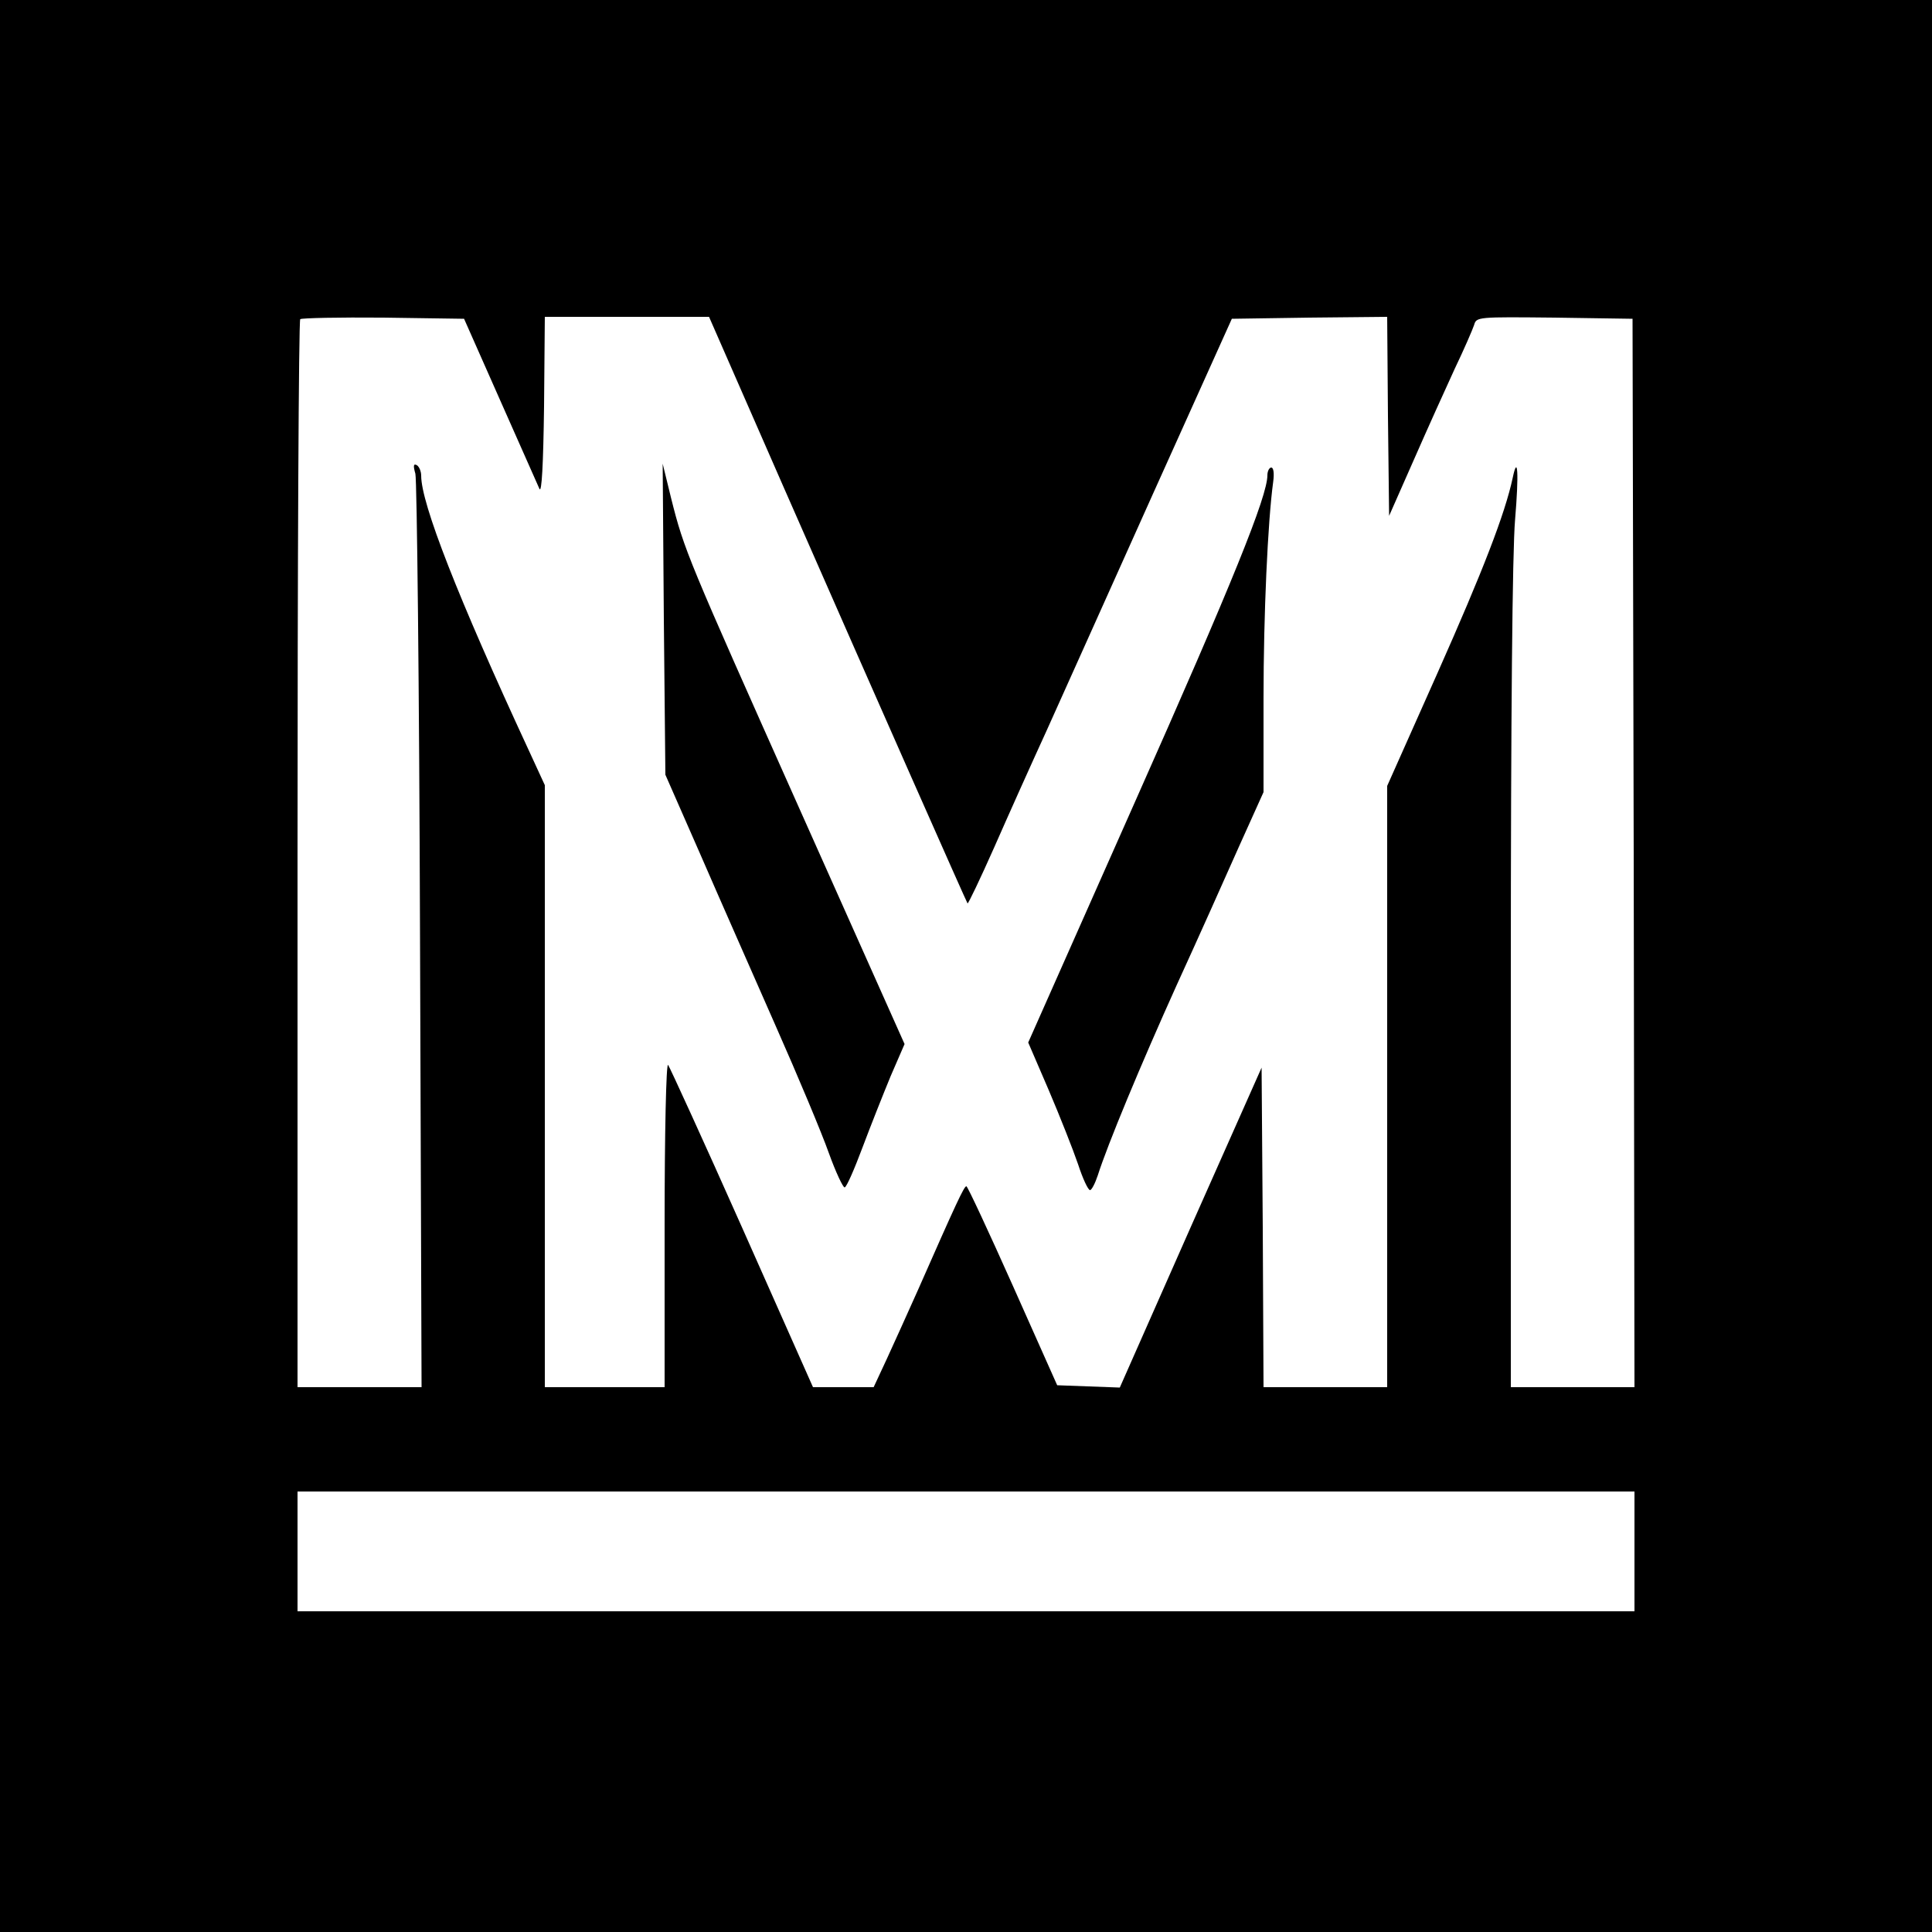
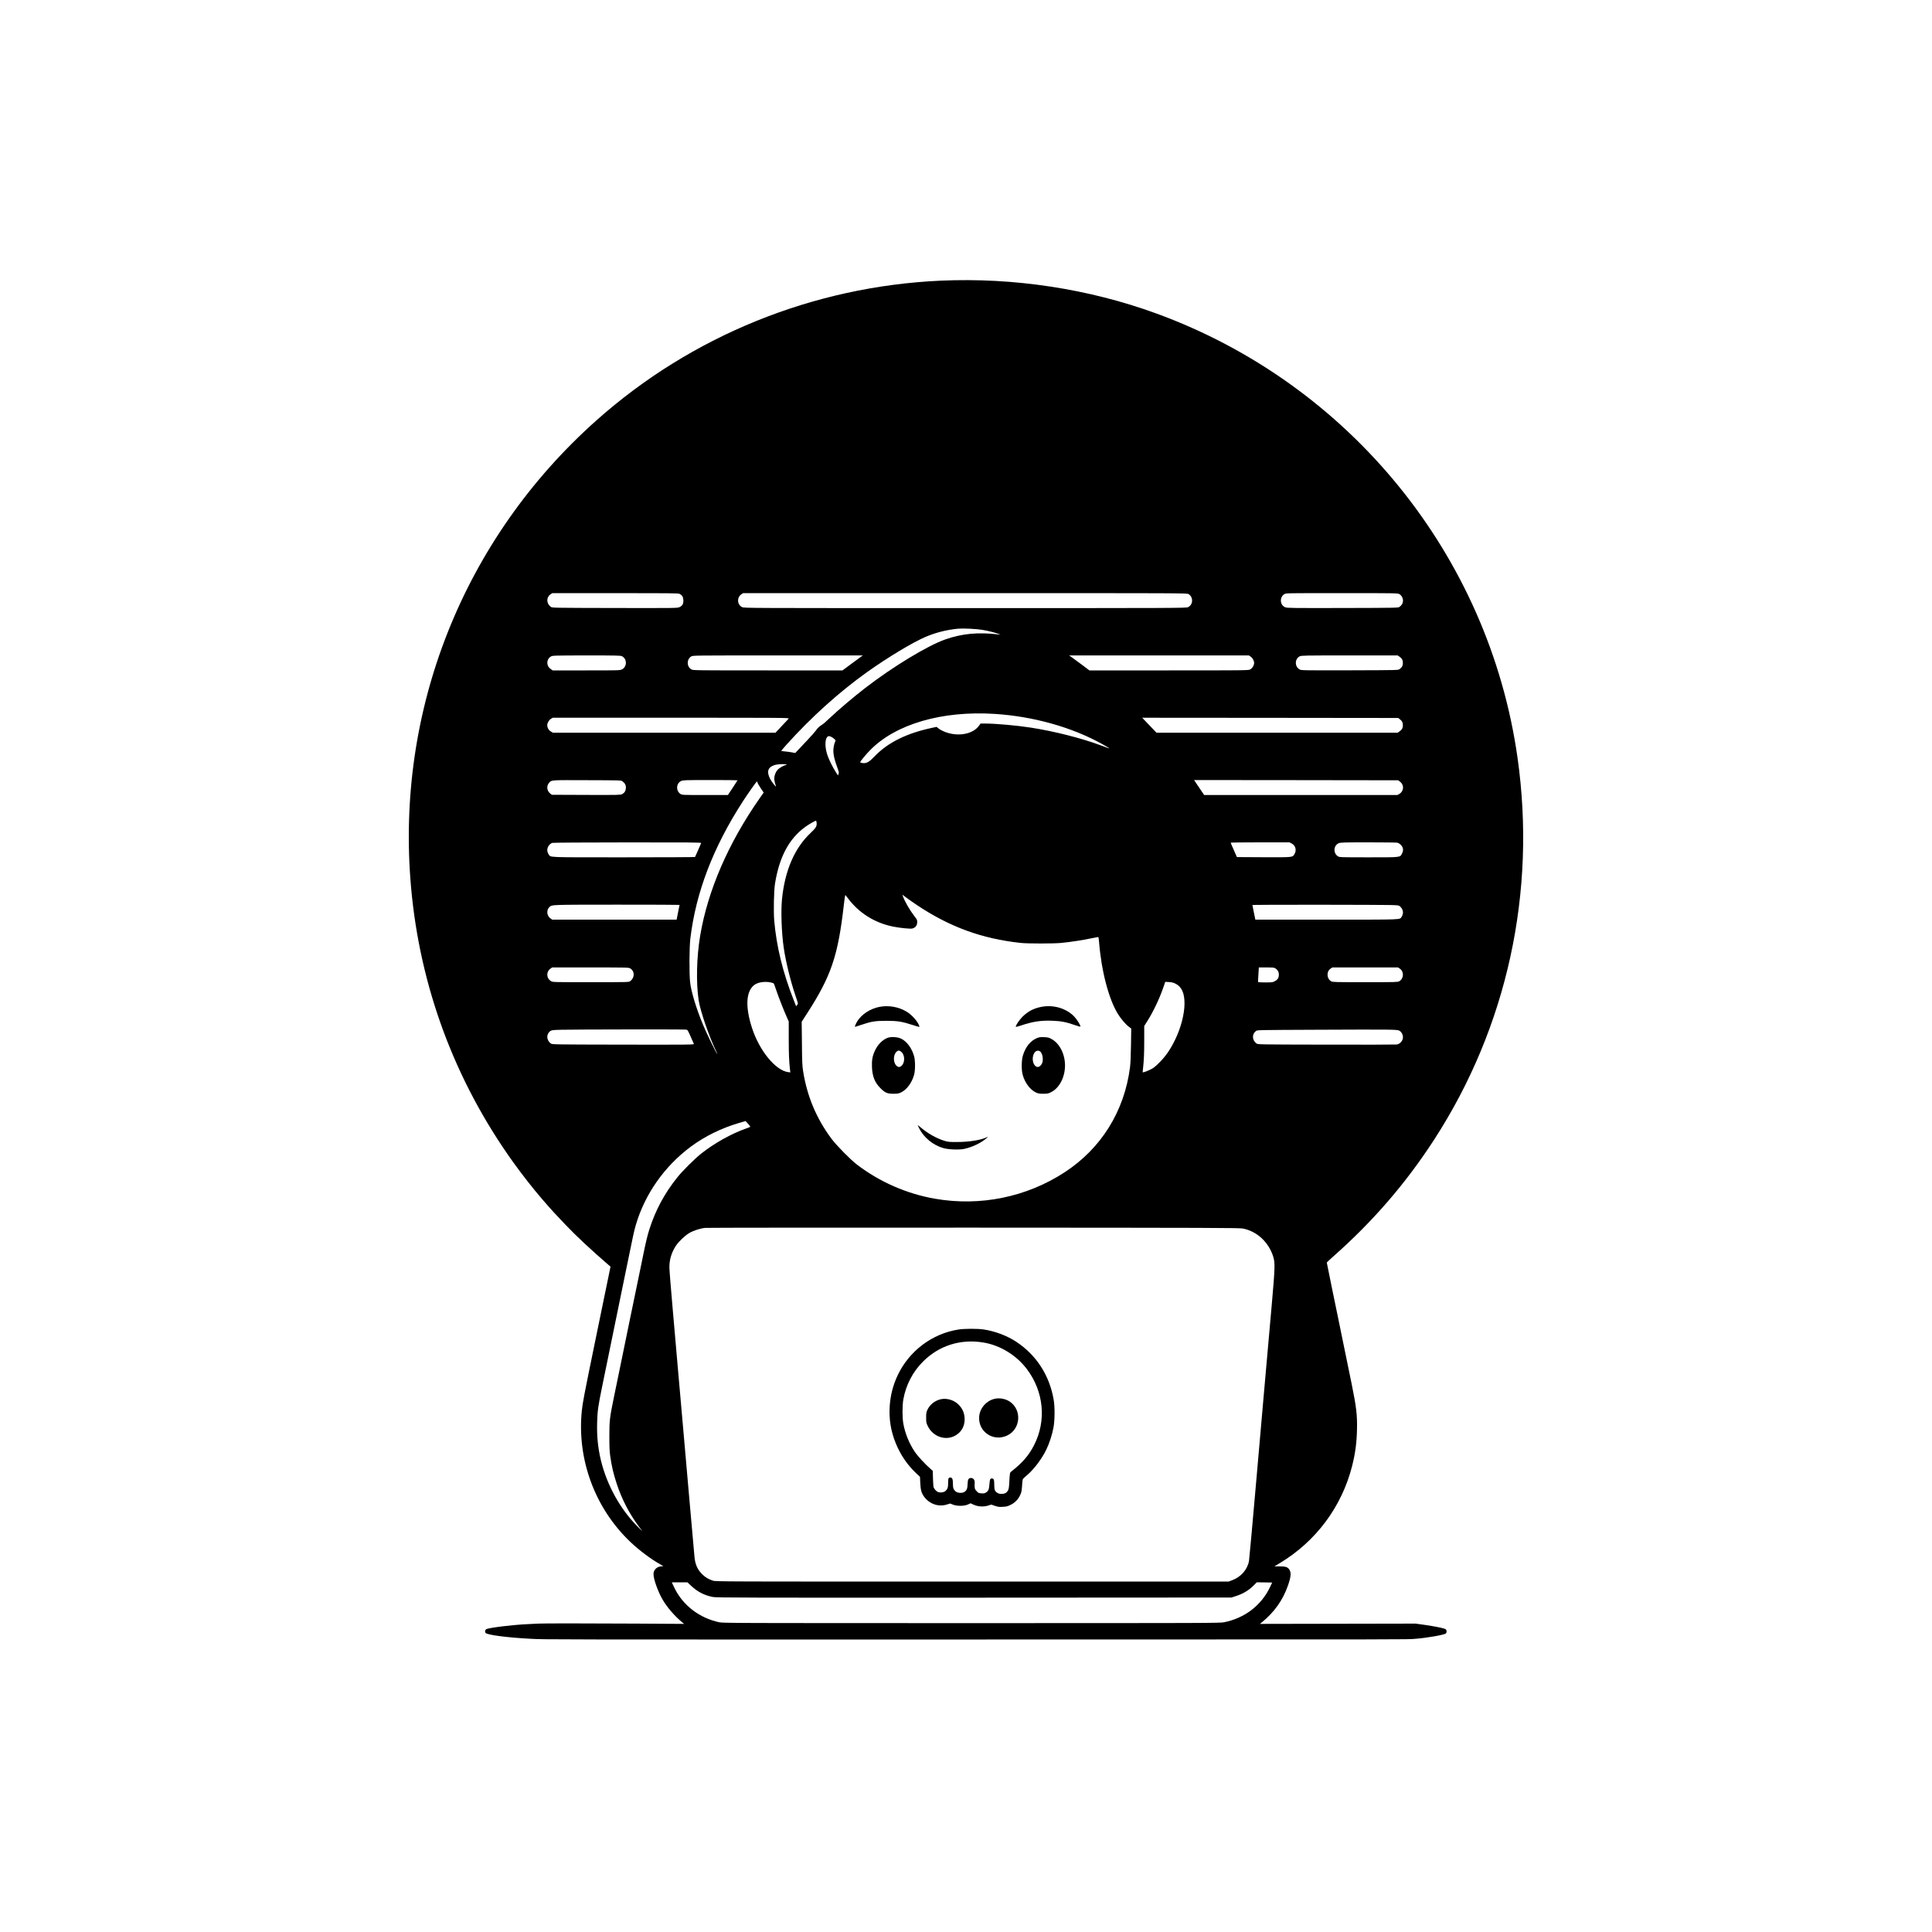
- <svg xmlns="http://www.w3.org/2000/svg" version="1.0" width="500pt" height="500pt" viewBox="0 0 500 500" preserveAspectRatio="xMidYMid meet">
-   <g transform="translate(0,500) scale(0.1,-0.1)" fill="#000000" stroke="none">
-     <path d="M0 2500 l0 -2500 2500 0 2500 0 0 2500 0 2500 -2500 0 -2500 0 0 -2500z m1294 1465 c51 -115 97 -219 102 -230 6 -13 10 63 12 213 l2 232 213 0 212 0 194 -443 c248 -565 472 -1071 475 -1075 2 -1 33 64 69 145 36 82 97 218 136 303 38 85 162 360 274 610 l205 455 201 3 201 2 2 -257 3 -258 64 145 c35 80 83 186 106 236 24 50 46 101 50 113 6 21 9 21 208 19 l202 -3 3 -1382 2 -1383 -160 0 -160 0 0 1059 c0 675 4 1106 11 1186 10 120 7 171 -6 109 -20 -94 -78 -243 -194 -504 l-131 -294 0 -778 0 -778 -160 0 -160 0 -2 414 -3 413 -184 -414 -183 -414 -81 3 -81 3 -115 258 c-63 141 -117 257 -120 257 -6 0 -26 -43 -126 -270 -26 -58 -62 -138 -80 -177 l-34 -73 -78 0 -79 0 -183 412 c-101 227 -188 417 -192 422 -5 6 -9 -178 -9 -412 l0 -422 -155 0 -155 0 0 779 0 779 -41 89 c-185 399 -279 640 -279 712 0 11 -5 23 -11 27 -9 5 -10 -1 -4 -22 4 -16 10 -554 12 -1196 l4 -1168 -160 0 -161 0 0 1378 c0 758 3 1382 7 1386 4 3 101 5 215 4 l209 -3 93 -210z m2936 -2980 l0 -155 -1730 0 -1730 0 0 155 0 155 1730 0 1730 0 0 -155z" />
-     <path d="M1718 3397 l4 -402 90 -205 c49 -113 137 -312 195 -444 58 -131 120 -279 138 -330 18 -50 37 -90 41 -89 5 1 25 47 46 103 21 56 54 139 73 185 l36 83 -272 609 c-291 652 -298 668 -332 803 l-22 90 3 -403z" />
-     <path d="M3280 3770 c0 -54 -90 -277 -343 -846 l-276 -622 53 -123 c29 -68 63 -154 76 -192 12 -37 26 -67 31 -67 4 0 13 17 20 38 25 79 111 286 204 492 54 118 126 279 161 358 l64 142 0 243 c0 217 11 458 25 560 3 22 1 37 -5 37 -5 0 -10 -9 -10 -20z" />
+ <svg xmlns="http://www.w3.org/2000/svg" version="1.0" width="4000pt" height="4000pt" viewBox="0 0 4000 4000" preserveAspectRatio="xMidYMid meet">
+   <g transform="translate(0,4000) scale(0.1,-0.1)" fill="#000000" stroke="none">
+     <path d="M19475 34189 c-2640 -119 -5161 -1142 -7126 -2892 -2757 -2454 -4168 -6007 -3838 -9672 185 -2060 904 -3997 2111 -5683 186 -259 420 -558 601 -767 39 -44 95 -109 126 -145 65 -75 144 -161 360 -388 213 -225 537 -527 879 -822 l52 -45 -45 -220 c-26 -121 -66 -317 -90 -435 -24 -118 -108 -523 -185 -900 -227 -1105 -258 -1267 -274 -1428 -103 -1007 272 -2020 1005 -2716 182 -173 423 -354 615 -462 l69 -39 -52 -5 c-89 -9 -153 -76 -153 -160 0 -103 90 -358 186 -524 91 -159 252 -346 409 -475 l40 -32 -990 6 c-1068 6 -1934 6 -2030 0 -33 -2 -123 -6 -200 -10 -316 -13 -817 -74 -876 -105 -27 -15 -35 -57 -14 -79 37 -42 468 -97 945 -121 293 -15 170 -15 9425 -14 9111 0 8674 0 8875 14 237 18 600 81 636 111 15 12 19 56 6 76 -4 6 -19 16 -34 22 -51 19 -269 61 -435 83 l-168 23 -1610 -3 -1610 -3 35 28 c259 209 440 463 544 762 67 191 73 275 26 341 -34 47 -76 60 -197 60 l-108 0 110 66 c752 452 1287 1171 1500 2016 65 258 93 471 100 748 7 302 -13 469 -111 950 -60 293 -150 730 -274 1335 -28 138 -94 456 -146 708 -52 252 -94 461 -94 466 0 5 57 60 128 122 826 729 1510 1521 2098 2429 1507 2328 2117 5121 1723 7900 -593 4191 -3478 7740 -7479 9200 -1400 511 -2954 747 -4465 679z m-5407 -6483 c55 -29 76 -62 80 -129 4 -78 -19 -120 -82 -148 -43 -19 -76 -19 -1339 -17 -1291 3 -1296 3 -1323 24 -94 70 -97 197 -5 260 l36 24 1303 0 c1100 0 1307 -2 1330 -14z m10540 -6 c102 -63 96 -222 -12 -271 -40 -18 -177 -19 -4615 -19 -4555 0 -4575 0 -4616 20 -104 50 -113 200 -16 266 l36 24 4595 0 c4567 0 4595 0 4628 -20z m4362 1 c49 -26 83 -93 77 -150 -5 -47 -27 -83 -71 -115 -27 -21 -34 -21 -1174 -24 -1037 -2 -1151 -1 -1190 14 -114 43 -126 209 -20 274 32 20 53 20 1188 20 1106 0 1157 -1 1190 -19z m-8635 -741 c123 -20 269 -57 340 -85 l40 -15 -40 4 c-419 51 -750 20 -1099 -101 -367 -127 -1094 -568 -1661 -1006 -248 -192 -538 -437 -725 -613 -127 -119 -134 -125 -175 -151 -56 -36 -93 -71 -124 -119 -15 -23 -97 -116 -182 -205 -86 -90 -176 -185 -200 -212 l-44 -47 -75 14 c-41 7 -106 16 -144 19 -37 4 -70 8 -72 10 -2 2 49 61 113 133 508 565 1090 1089 1668 1501 432 307 939 612 1210 728 215 91 440 147 675 169 101 9 379 -4 495 -24z m-7461 -545 c112 -53 112 -221 1 -275 -40 -19 -62 -20 -737 -20 l-695 0 -33 23 c-48 32 -72 69 -77 119 -7 60 24 121 75 147 36 19 60 20 735 21 609 0 703 -2 731 -15z m4945 -17 c-24 -17 -119 -87 -210 -155 l-166 -123 -1544 0 c-1450 0 -1546 1 -1579 18 -104 52 -109 210 -8 272 33 20 54 20 1792 20 l1760 0 -45 -32z m8072 9 c47 -31 82 -104 73 -151 -9 -50 -43 -98 -84 -118 -33 -17 -134 -18 -1680 -18 l-1645 0 -150 113 c-82 62 -177 131 -210 155 l-60 42 1861 0 1861 0 34 -23z m3079 1 c55 -38 75 -73 75 -133 0 -58 -18 -91 -69 -129 -27 -21 -35 -21 -1029 -24 -961 -2 -1003 -1 -1037 16 -108 58 -108 220 0 274 33 17 103 18 1031 18 l996 0 33 -22z m-8370 -1189 c794 -51 1590 -274 2218 -623 64 -36 126 -72 137 -80 23 -18 13 -15 -170 54 -386 145 -957 290 -1440 365 -296 46 -731 85 -952 85 l-91 0 -36 -49 c-114 -155 -373 -217 -624 -150 -82 22 -174 65 -220 104 l-31 26 -98 -21 c-526 -112 -913 -305 -1186 -590 -102 -106 -154 -139 -217 -140 -42 0 -80 10 -80 20 0 17 117 160 204 248 530 542 1492 822 2586 751z m-4271 -96 c-8 -10 -72 -80 -144 -155 l-129 -138 -2305 0 -2304 0 -42 25 c-45 26 -75 79 -75 132 0 45 37 107 77 131 l38 22 2449 0 c2330 0 2448 -1 2435 -17z m12647 -9 c51 -38 69 -71 69 -129 0 -60 -20 -95 -75 -132 l-33 -23 -2496 0 -2497 0 -148 155 -148 155 2650 -2 2651 -3 27 -21z m-11720 -399 c49 -40 50 -44 29 -85 -8 -15 -19 -60 -25 -98 -19 -118 4 -233 96 -482 13 -37 14 -51 4 -75 l-11 -30 -45 70 c-70 112 -141 255 -175 356 -49 147 -52 307 -7 364 18 23 27 26 55 22 19 -4 55 -22 79 -42z m-976 -545 c12 -8 11 -10 -6 -10 -38 0 -143 -60 -179 -103 -38 -44 -65 -118 -65 -177 0 -32 16 -103 34 -155 16 -43 -86 84 -119 148 -77 152 -48 243 91 287 64 21 218 27 244 10z m-3393 -346 c54 -40 75 -83 71 -142 -5 -61 -28 -96 -78 -124 -33 -17 -68 -18 -745 -16 l-710 3 -30 23 c-76 60 -86 161 -22 231 48 52 30 51 784 48 694 -2 702 -2 730 -23z m2383 21 c0 -2 -45 -72 -100 -155 l-100 -150 -473 0 c-453 0 -473 1 -505 20 -102 63 -96 222 12 271 38 17 77 19 604 19 309 0 562 -2 562 -5z m13706 -21 c43 -31 65 -67 71 -112 8 -57 -25 -121 -76 -150 l-39 -22 -2000 0 -2001 0 -105 155 -104 155 2113 -2 2114 -3 27 -21z m-13292 -28 c3 -14 33 -65 66 -115 l61 -90 -82 -117 c-650 -928 -1077 -1915 -1233 -2849 -74 -442 -86 -971 -31 -1335 33 -221 220 -765 367 -1065 16 -33 22 -51 13 -40 -29 37 -224 439 -290 599 -141 340 -246 687 -267 881 -20 183 -17 722 5 905 115 955 471 1885 1085 2835 95 148 283 415 292 415 4 0 11 -11 14 -24z m1224 -839 c4 -66 -16 -98 -128 -205 -331 -313 -531 -778 -590 -1371 -24 -249 -9 -695 36 -1001 41 -285 139 -684 238 -978 31 -90 56 -169 56 -176 0 -8 -8 -24 -19 -37 l-18 -23 -53 135 c-223 567 -356 1111 -401 1646 -15 187 -7 611 16 753 88 557 292 940 633 1184 72 52 204 127 217 123 5 -2 11 -24 13 -50z m-2391 -411 c-18 -46 -122 -282 -127 -289 -3 -4 -669 -7 -1479 -7 -1614 0 -1505 -4 -1550 59 -44 61 -39 139 11 196 16 19 44 39 62 44 18 5 671 10 1560 10 1304 1 1527 -1 1523 -13z m12223 -8 c84 -43 110 -141 59 -224 -40 -66 -28 -64 -639 -62 l-551 3 -64 145 c-36 80 -65 148 -65 153 0 4 274 7 608 7 l608 0 44 -22z m2190 15 c19 -3 50 -23 71 -44 52 -52 61 -110 28 -176 -44 -87 -9 -83 -694 -83 -581 0 -601 1 -633 20 -102 63 -96 222 12 271 38 17 77 19 612 19 314 0 586 -3 604 -7z m-9945 -1292 c681 -454 1345 -696 2145 -783 152 -16 678 -16 845 0 183 18 446 58 609 93 77 16 145 29 151 29 8 0 15 -31 19 -92 46 -598 198 -1185 388 -1496 63 -103 160 -217 227 -268 l52 -39 -5 -340 c-3 -219 -10 -383 -20 -460 -117 -913 -597 -1683 -1357 -2178 -787 -512 -1744 -708 -2678 -546 -587 102 -1149 348 -1621 709 -135 104 -418 391 -523 531 -312 417 -506 878 -589 1399 -18 119 -22 188 -25 580 l-5 446 121 187 c491 764 632 1180 752 2235 13 111 26 202 29 202 3 0 26 -28 52 -63 227 -307 557 -515 942 -592 141 -28 352 -49 393 -39 68 17 103 64 103 137 0 39 -7 54 -54 113 -98 127 -202 305 -240 412 l-14 39 86 -64 c48 -36 146 -104 217 -152z m-4915 4 c0 -2 -9 -46 -20 -97 -10 -51 -24 -119 -30 -150 l-11 -58 -1288 0 -1288 0 -33 23 c-81 55 -93 178 -22 240 53 47 18 46 1395 47 713 0 1297 -2 1297 -5z m14900 -20 c49 -29 83 -97 76 -153 -3 -24 -15 -57 -27 -73 -45 -63 64 -59 -1553 -59 l-1476 0 -4 23 c-21 97 -56 275 -56 281 0 3 676 5 1503 4 1487 -3 1502 -3 1537 -23z m-15922 -1295 c97 -59 96 -192 -1 -264 -28 -21 -33 -21 -815 -21 -769 0 -788 0 -821 20 -102 60 -107 197 -11 263 l33 22 791 0 c772 0 792 -1 824 -20z m13362 -2 c49 -34 72 -83 67 -141 -5 -60 -30 -95 -87 -124 -40 -21 -58 -23 -192 -23 -81 0 -148 3 -150 8 -2 4 0 73 6 155 l9 147 157 0 c146 0 159 -2 190 -22z m2572 -3 c91 -62 83 -209 -14 -262 -31 -17 -77 -18 -703 -18 -626 0 -672 1 -703 18 -96 53 -104 201 -13 263 l36 24 680 0 680 0 37 -25z m-13020 -286 c29 -6 56 -17 60 -23 4 -6 26 -67 49 -136 48 -143 157 -421 218 -556 l41 -92 0 -363 c1 -329 6 -451 26 -633 l7 -59 -47 6 c-259 36 -591 440 -744 907 -145 441 -129 764 44 897 77 58 217 79 346 52z m8372 -23 c132 -65 192 -197 190 -421 -3 -218 -75 -495 -194 -740 -100 -205 -192 -339 -324 -471 -95 -95 -123 -117 -196 -152 -47 -22 -100 -44 -119 -48 l-34 -6 7 68 c20 186 26 324 26 596 l0 296 69 109 c118 187 249 462 327 691 l39 114 76 -4 c57 -3 91 -12 133 -32z m-10133 -953 c37 -5 37 -6 97 -142 34 -75 64 -144 68 -154 6 -16 -71 -17 -1464 -15 -1468 3 -1471 3 -1498 24 -93 69 -98 194 -10 257 29 20 45 22 231 27 256 7 2528 10 2576 3z m14768 -21 c52 -27 86 -96 76 -157 -9 -64 -66 -121 -127 -130 -24 -3 -681 -5 -1460 -3 -1413 3 -1417 3 -1444 24 -93 69 -97 193 -10 259 27 20 41 20 1219 25 1600 7 1700 6 1746 -18z m-13436 -1992 c-5 -4 -44 -19 -88 -35 -306 -108 -657 -304 -931 -522 -135 -108 -384 -355 -490 -488 -263 -328 -451 -676 -577 -1070 -41 -127 -72 -255 -117 -475 -17 -85 -52 -252 -76 -370 -76 -365 -163 -785 -209 -1010 -24 -118 -76 -370 -115 -560 -39 -190 -91 -442 -115 -560 -24 -118 -69 -336 -100 -485 -92 -446 -99 -507 -99 -830 0 -215 4 -309 17 -404 32 -225 66 -369 134 -576 106 -323 259 -619 460 -890 l75 -100 -82 80 c-371 365 -653 869 -780 1395 -60 251 -85 497 -77 773 6 245 19 336 107 766 223 1086 391 1903 475 2316 168 822 183 892 220 1017 189 640 593 1214 1142 1621 285 211 627 379 983 484 l145 43 53 -57 c29 -31 49 -60 45 -63z m10202 -2106 c289 -57 531 -281 625 -579 41 -130 38 -226 -29 -990 -56 -623 -89 -1001 -166 -1875 -13 -157 -85 -980 -160 -1830 -74 -850 -140 -1574 -146 -1609 -33 -179 -168 -332 -353 -400 l-71 -26 -5310 0 c-5179 0 -5311 0 -5365 19 -91 31 -150 65 -208 120 -105 98 -155 203 -172 357 -6 52 -55 609 -110 1239 -55 630 -109 1246 -120 1370 -11 124 -24 277 -30 340 -5 63 -17 192 -25 285 -8 94 -20 222 -25 285 -6 63 -17 189 -25 280 -8 91 -22 246 -30 345 -9 99 -47 538 -85 975 -39 437 -71 838 -71 891 -1 161 45 311 137 450 57 86 183 205 272 259 91 53 234 100 337 108 44 4 2548 6 5565 5 4980 -2 5492 -4 5565 -19z m-11423 -7399 c132 -124 282 -200 455 -230 78 -13 680 -15 5408 -13 l5320 3 73 23 c161 50 284 122 390 229 l62 63 160 -2 159 -3 -43 -91 c-181 -381 -523 -644 -952 -731 -85 -17 -313 -18 -5229 -18 -4933 0 -5143 1 -5225 18 -399 86 -733 335 -913 684 -25 49 -51 102 -56 116 l-11 27 161 0 161 0 80 -75z" />
+     <path d="M18215 19155 c-197 -36 -381 -157 -471 -308 -33 -57 -52 -107 -40 -107 3 0 58 18 121 39 208 72 292 86 525 86 235 0 322 -14 557 -90 127 -41 133 -42 127 -21 -27 91 -150 232 -261 299 -164 100 -369 137 -558 102z" />
+     <path d="M21565 19155 c-161 -30 -282 -93 -395 -205 -66 -66 -140 -176 -140 -208 0 -6 45 5 99 23 248 84 415 110 651 102 184 -6 294 -27 479 -92 57 -20 106 -33 109 -30 13 13 -65 142 -124 205 -163 172 -428 252 -679 205z" />
+     <path d="M18380 18514 c-104 -38 -202 -134 -261 -257 -56 -117 -72 -204 -66 -352 9 -192 58 -316 172 -431 98 -99 144 -119 270 -119 88 0 107 3 159 27 119 56 227 202 272 368 25 90 25 291 0 380 -46 168 -152 311 -272 367 -74 35 -203 42 -274 17z m283 -294 c72 -63 76 -212 7 -282 -40 -40 -79 -38 -118 6 -67 77 -56 237 20 290 32 23 53 20 91 -14z" />
+     <path d="M21468 18507 c-136 -58 -233 -178 -289 -357 -31 -97 -34 -298 -6 -400 44 -165 153 -311 273 -368 51 -23 71 -27 154 -27 88 0 101 3 162 33 170 84 288 309 288 552 0 239 -114 460 -282 550 -56 30 -73 34 -153 37 -77 3 -98 0 -147 -20z m71 -280 c27 -23 51 -91 51 -149 0 -67 -12 -103 -48 -140 -75 -80 -172 20 -159 163 10 117 90 181 156 126z" />
+     <path d="M19000 16705 c0 -3 12 -29 26 -58 100 -199 289 -355 504 -417 105 -30 325 -39 432 -17 161 34 354 125 458 218 40 36 42 38 13 25 -123 -60 -360 -99 -613 -100 -174 0 -190 1 -274 27 -157 49 -338 151 -482 273 -35 30 -64 52 -64 49z" />
+     <path d="M19846 12474 c-548 -85 -1025 -445 -1263 -953 -93 -197 -146 -404 -162 -626 -19 -271 22 -527 126 -779 97 -238 238 -445 421 -618 l79 -74 6 -124 c7 -146 23 -206 74 -280 109 -155 298 -224 472 -171 l72 22 57 -22 c87 -35 236 -33 312 2 l55 25 63 -29 c87 -41 208 -48 301 -18 l64 20 76 -26 c66 -22 88 -25 164 -20 75 4 99 10 161 41 89 43 156 112 197 201 27 56 32 81 40 197 9 133 9 133 41 162 18 16 56 49 83 73 133 118 289 328 376 507 63 128 124 316 151 464 27 152 29 419 4 567 -85 504 -354 925 -771 1202 -193 128 -441 222 -679 258 -128 19 -397 18 -520 -1z m519 -270 c345 -58 679 -263 894 -548 353 -466 410 -1070 149 -1579 -109 -212 -240 -363 -471 -544 -30 -23 -30 -24 -42 -247 -6 -114 -16 -145 -59 -186 -37 -34 -136 -40 -183 -11 -57 36 -68 64 -68 172 0 104 -10 129 -50 129 -35 0 -42 -17 -50 -120 -8 -109 -21 -139 -70 -170 -30 -18 -47 -22 -97 -18 -56 4 -64 8 -99 46 -41 43 -45 62 -39 182 2 50 -31 90 -74 90 -54 0 -70 -28 -73 -127 -3 -98 -19 -135 -73 -165 -45 -25 -129 -20 -168 9 -49 37 -64 75 -63 165 1 91 -14 128 -52 128 -39 0 -47 -18 -47 -112 0 -95 -10 -126 -54 -167 -31 -29 -111 -40 -156 -21 -41 17 -88 73 -94 112 -3 18 -7 99 -10 180 l-4 146 -44 38 c-118 103 -268 266 -331 360 -115 172 -198 377 -234 577 -24 131 -23 381 1 512 55 296 195 565 406 775 333 334 781 474 1255 394z" />
+     <path d="M20580 11036 c-169 -46 -293 -193 -307 -363 -26 -317 296 -533 585 -391 271 133 302 519 56 694 -91 65 -227 90 -334 60z" />
+     <path d="M19460 11026 c-113 -31 -210 -111 -258 -213 -24 -52 -27 -70 -27 -163 0 -97 2 -110 32 -172 109 -231 388 -320 591 -188 114 73 173 185 174 325 0 127 -47 233 -141 318 -99 90 -248 127 -371 93z" />
  </g>
</svg>
